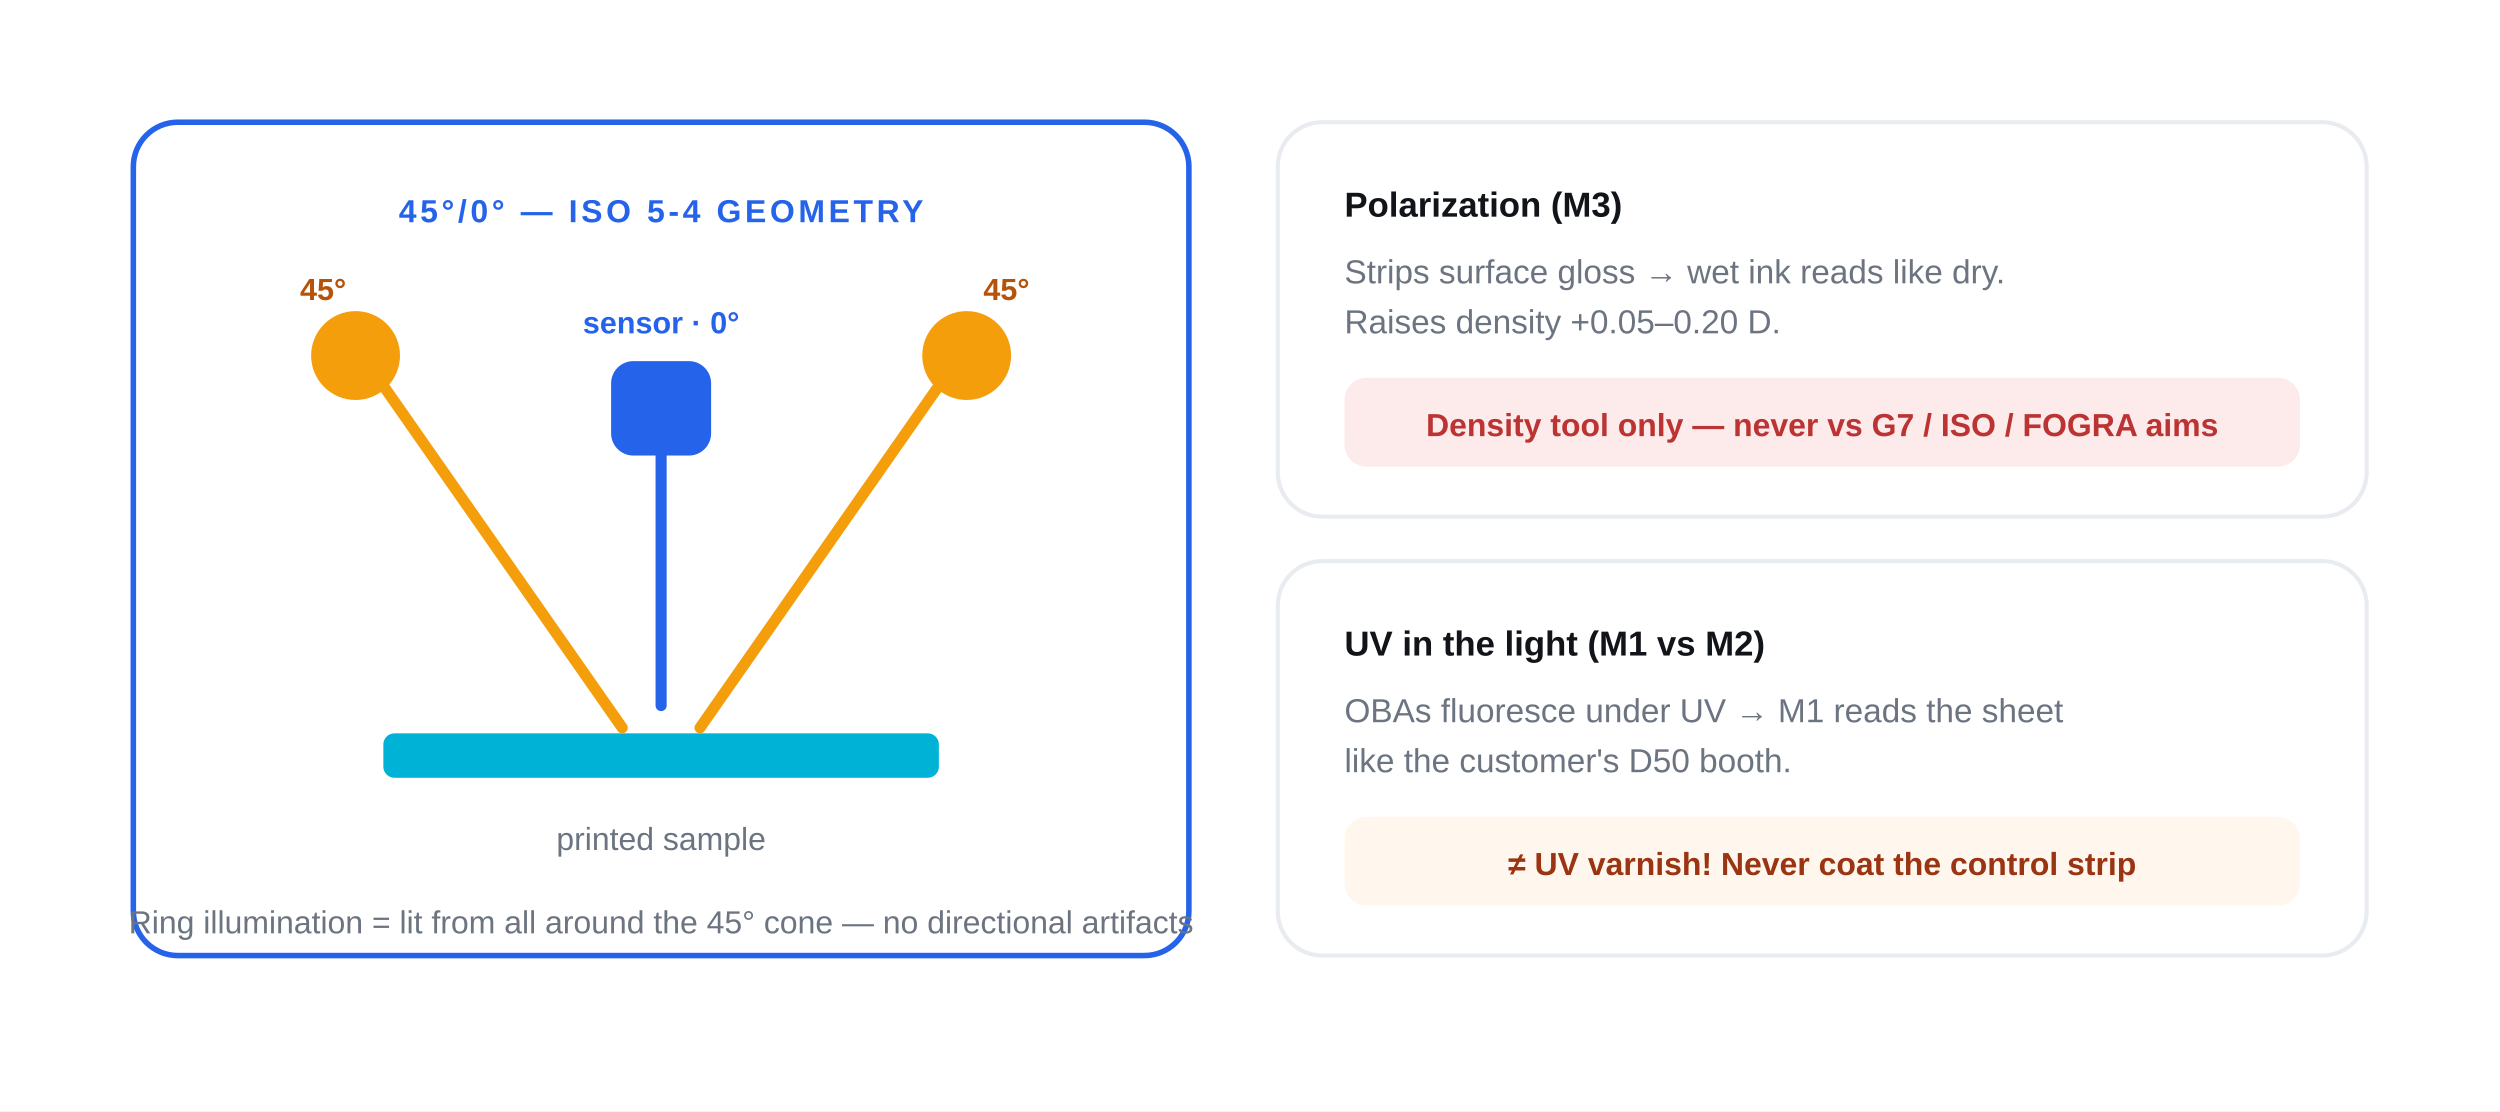
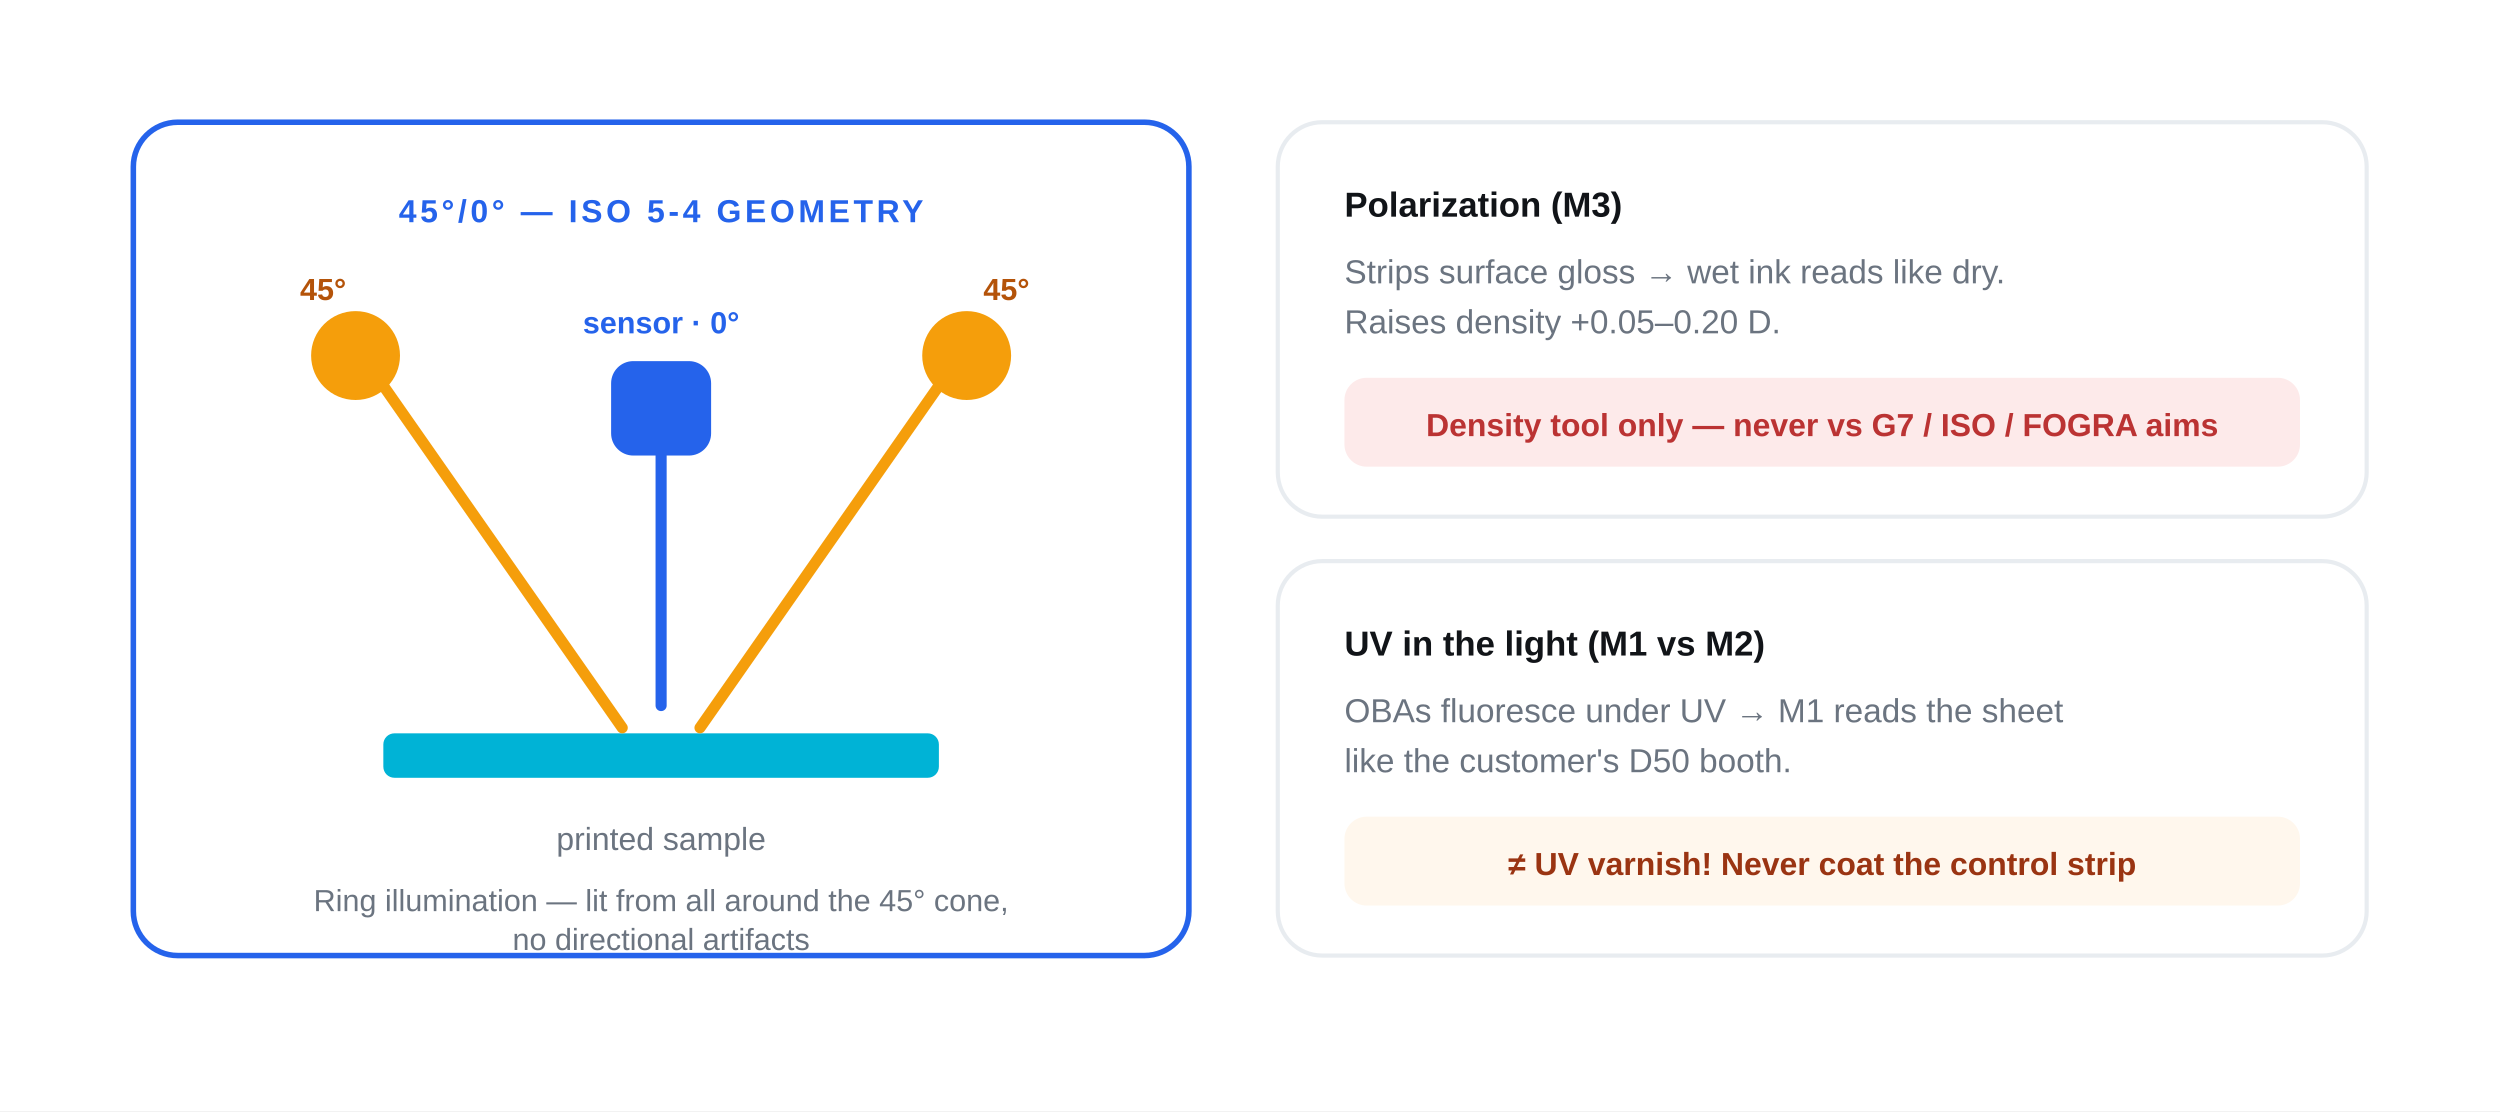
<svg xmlns="http://www.w3.org/2000/svg" viewBox="0 0 900 400" font-family="-apple-system,BlinkMacSystemFont,'Helvetica Neue',Arial,sans-serif">
  <rect width="900" height="400" fill="#fff" />
  <g transform="translate(48,44)">
    <rect width="380" height="300" rx="16" fill="#fff" stroke="#2563eb" stroke-width="2" />
    <text x="190" y="36" font-size="11.5" font-weight="700" letter-spacing="1.3" fill="#2563eb" text-anchor="middle">45°/0° — ISO 5-4 GEOMETRY</text>
    <rect x="90" y="220" width="200" height="16" rx="4" fill="#00b3d6" />
    <text x="190" y="262" font-size="11.5" fill="#6b7480" text-anchor="middle">printed sample</text>
    <g stroke="#f59e0b" stroke-width="4" stroke-linecap="round">
      <path d="M88 92 L176 218" />
      <path d="M292 92 L204 218" />
    </g>
    <circle cx="80" cy="84" r="16" fill="#f59e0b" />
    <circle cx="300" cy="84" r="16" fill="#f59e0b" />
    <text x="60" y="64" font-size="11" font-weight="700" fill="#b45309">45°</text>
    <text x="306" y="64" font-size="11" font-weight="700" fill="#b45309">45°</text>
    <path d="M190 210 L190 120" stroke="#2563eb" stroke-width="4" stroke-linecap="round" />
    <rect x="172" y="86" width="36" height="34" rx="8" fill="#2563eb" />
    <text x="190" y="76" font-size="11" font-weight="700" fill="#2563eb" text-anchor="middle">sensor · 0°</text>
-     <text x="190" y="292" font-size="11.5" fill="#6b7480" text-anchor="middle">Ring illumination = lit from all around the 45° cone — no directional artifacts</text>
+     <text x="190" y="284" font-size="11" fill="#6b7480" text-anchor="middle">Ring illumination — lit from all around the 45° cone,</text>
+     <text x="190" y="298" font-size="11" fill="#6b7480" text-anchor="middle">no directional artifacts</text>
  </g>
  <g transform="translate(460,44)">
    <rect width="392" height="142" rx="16" fill="#fff" stroke="#e8ecf0" stroke-width="1.5" />
    <text x="24" y="34" font-size="12.5" font-weight="700" fill="#111418">Polarization (M3)</text>
    <text x="24" y="58" font-size="12" fill="#6b7480">Strips surface gloss → wet ink reads like dry.</text>
    <text x="24" y="76" font-size="12" fill="#6b7480">Raises density +0.05–0.20 D.</text>
    <rect x="24" y="92" width="344" height="32" rx="8" fill="#fdeaea" />
    <text x="196" y="113" font-size="11.5" font-weight="700" fill="#b33" text-anchor="middle">Density tool only — never vs G7 / ISO / FOGRA aims</text>
  </g>
  <g transform="translate(460,202)">
    <rect width="392" height="142" rx="16" fill="#fff" stroke="#e8ecf0" stroke-width="1.5" />
    <text x="24" y="34" font-size="12.5" font-weight="700" fill="#111418">UV in the light (M1 vs M2)</text>
    <text x="24" y="58" font-size="12" fill="#6b7480">OBAs fluoresce under UV → M1 reads the sheet</text>
    <text x="24" y="76" font-size="12" fill="#6b7480">like the customer's D50 booth.</text>
    <rect x="24" y="92" width="344" height="32" rx="8" fill="#fff7ed" />
    <text x="196" y="113" font-size="11.5" font-weight="700" fill="#9a3412" text-anchor="middle">≠ UV varnish! Never coat the control strip</text>
  </g>
  <rect x="48" y="360" width="804" height="0" fill="none" />
</svg>
